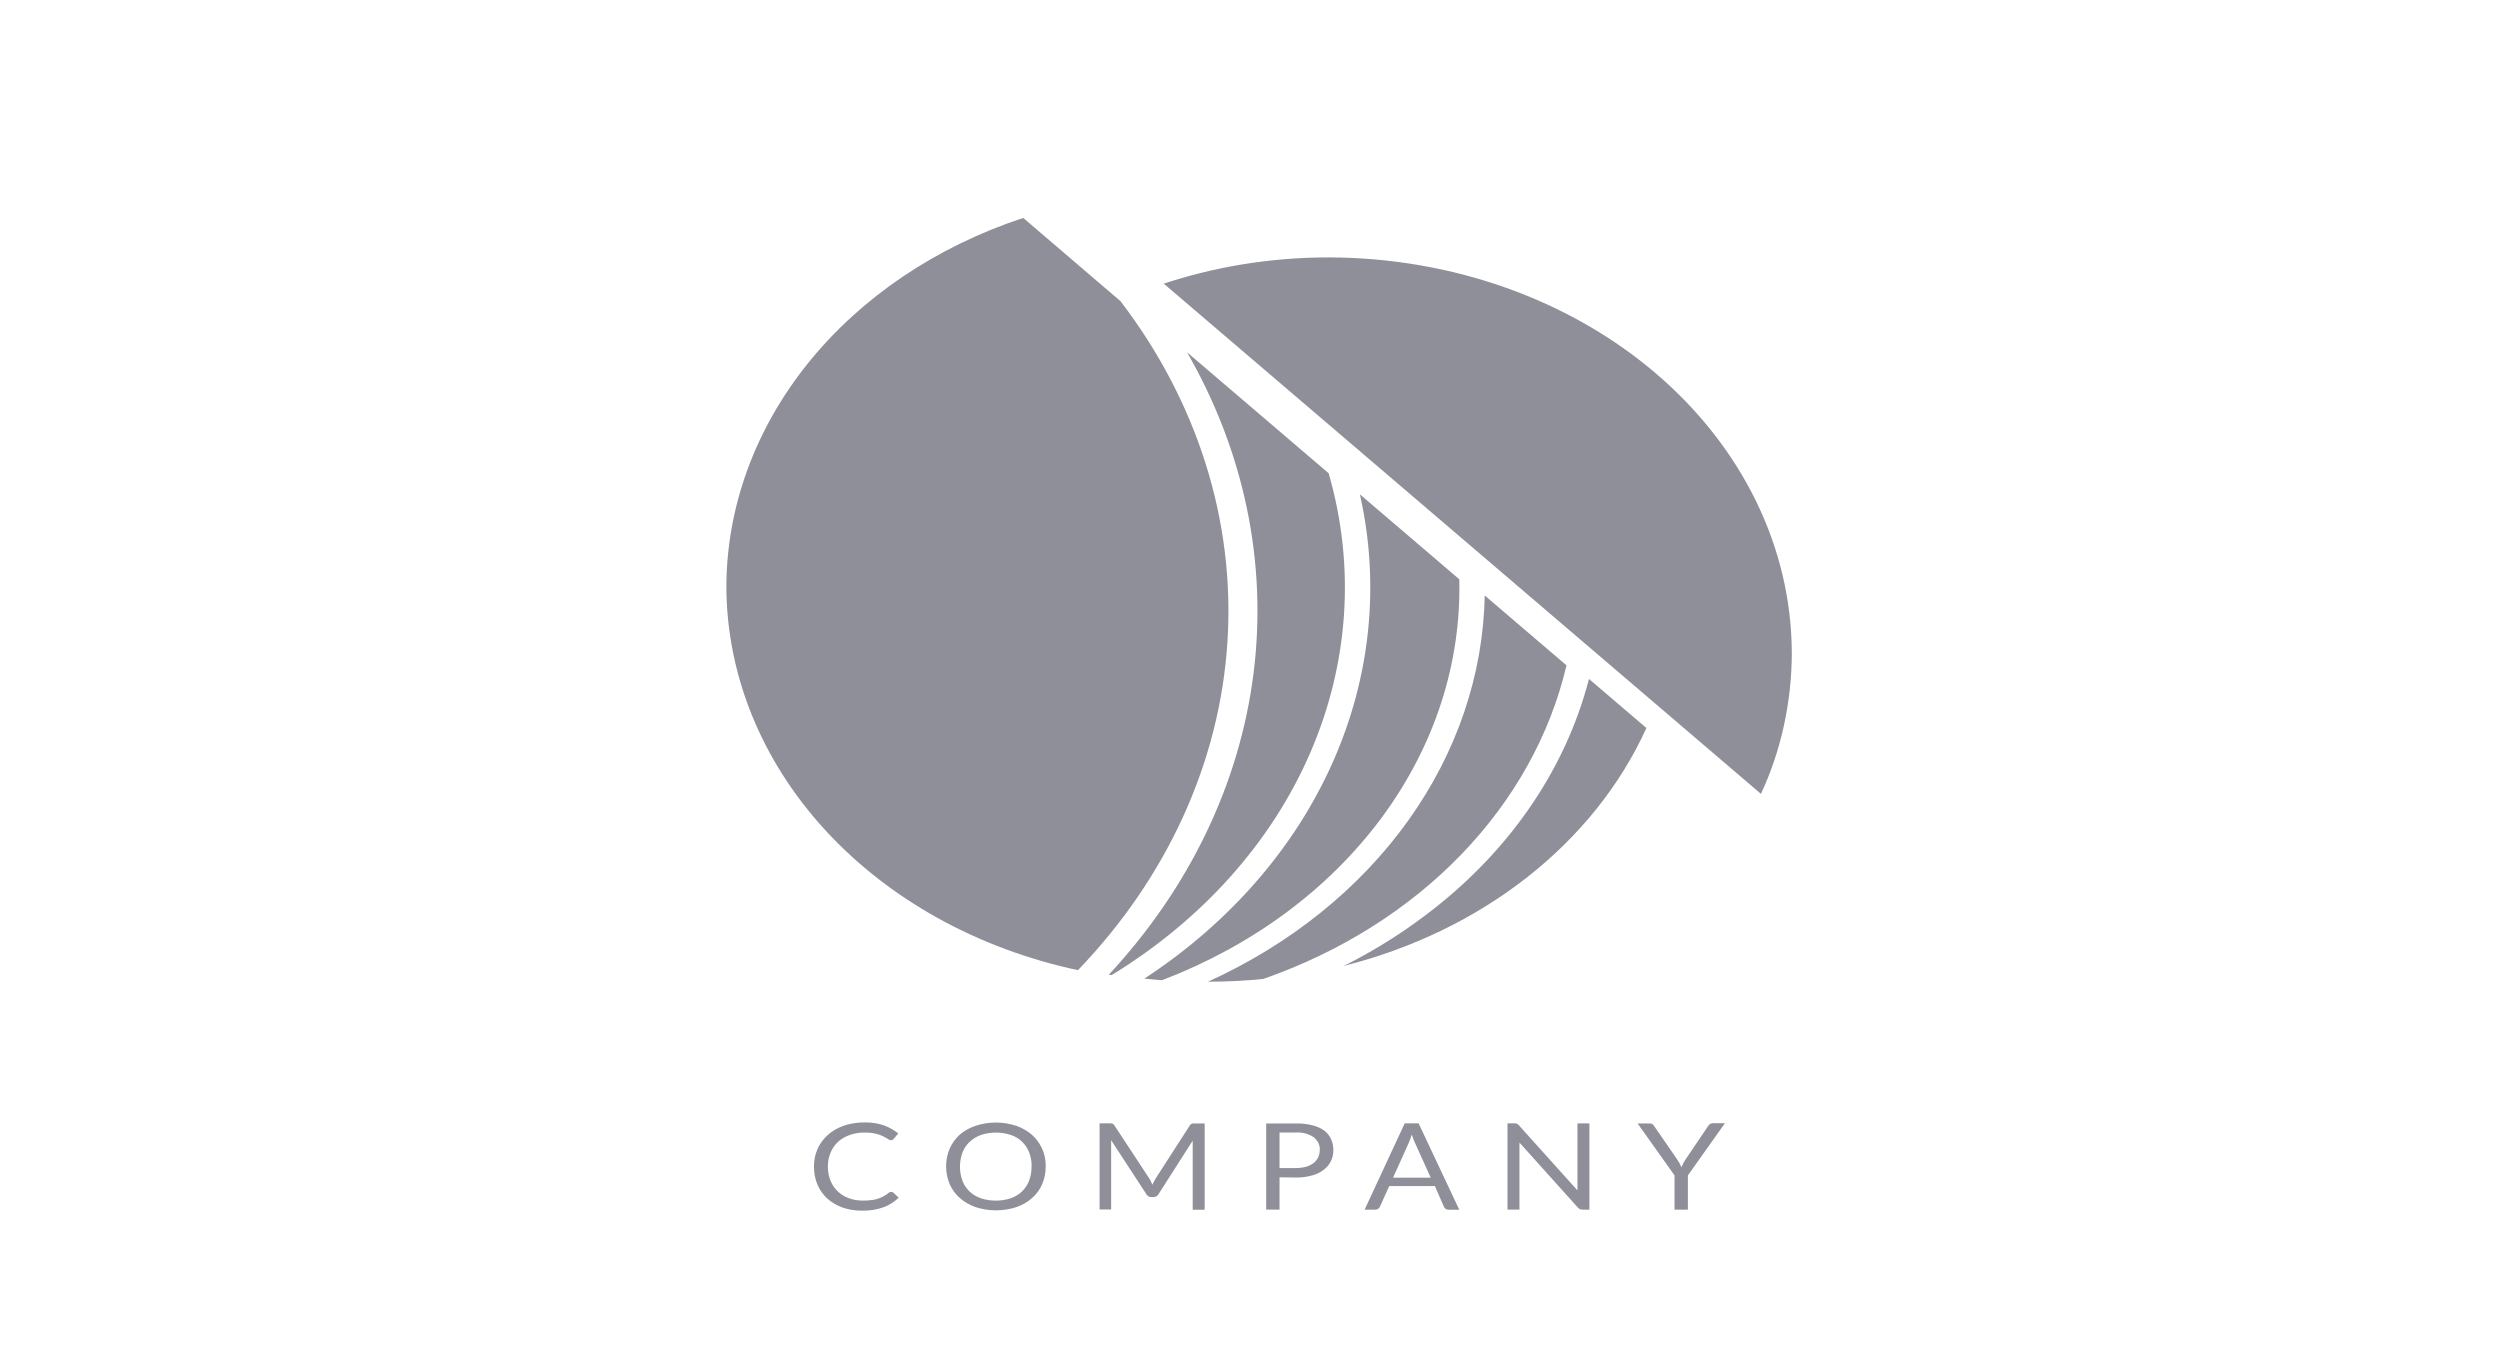
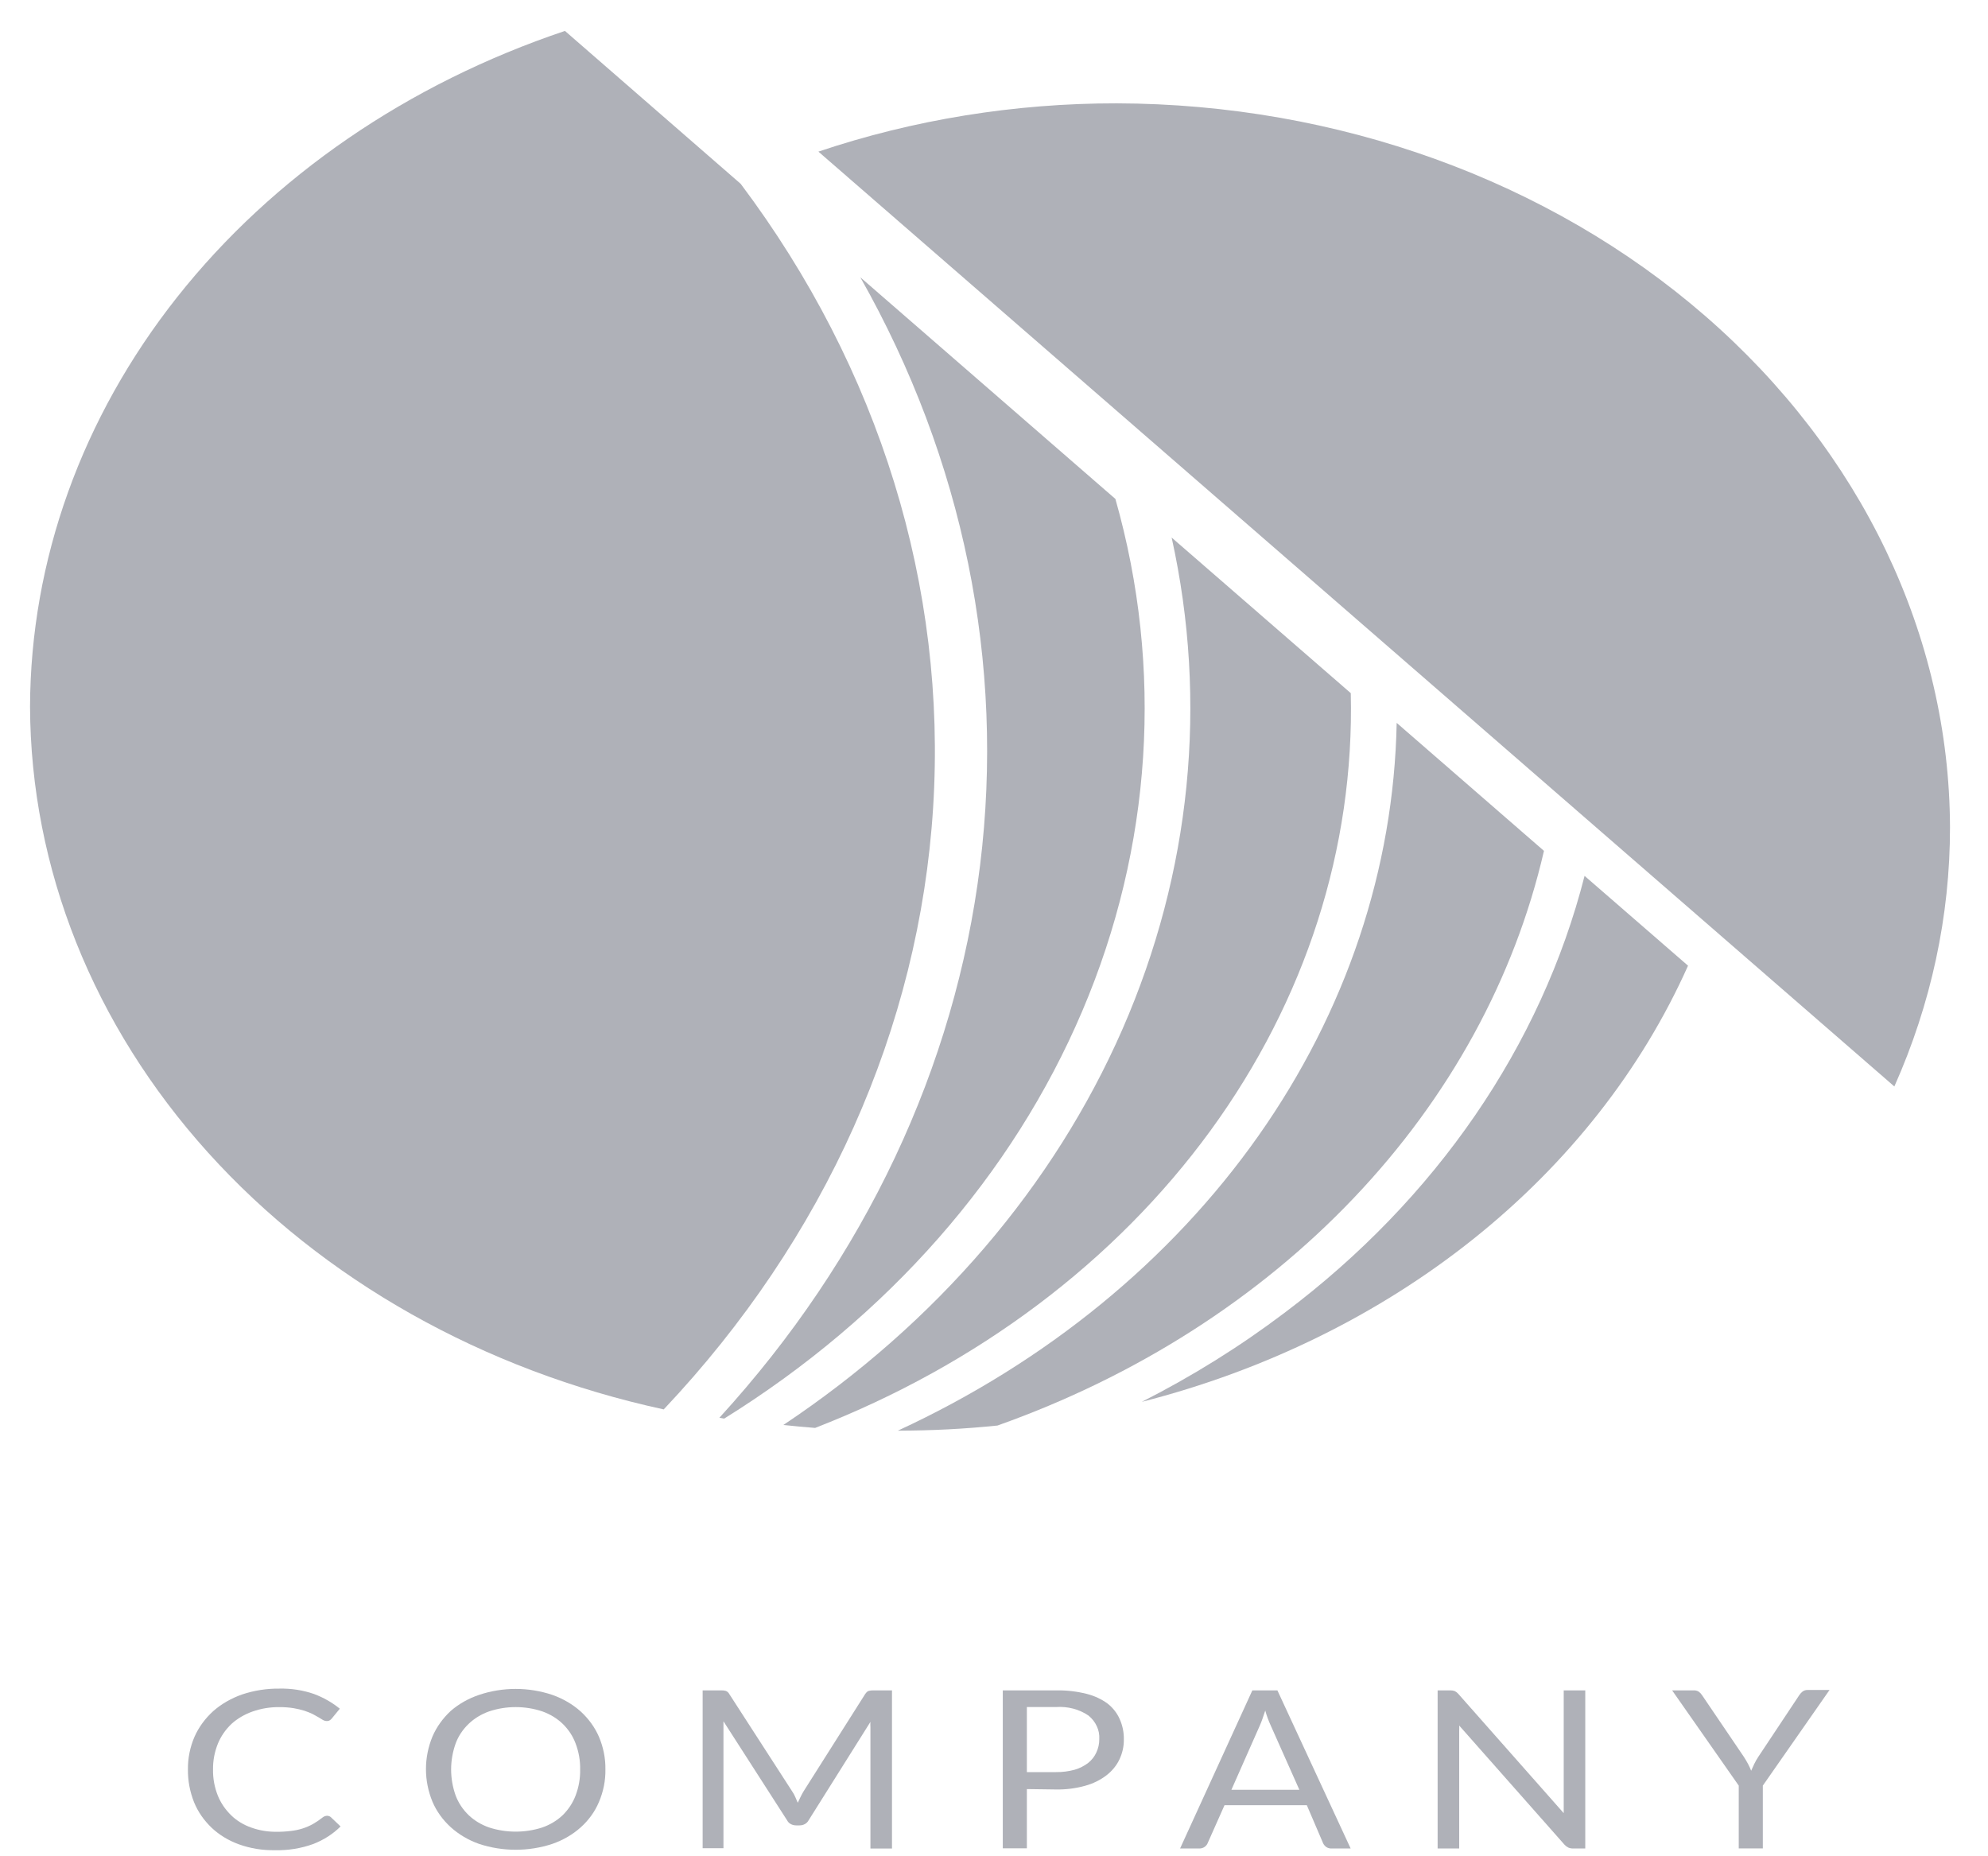
- <svg xmlns="http://www.w3.org/2000/svg" version="1.1" width="59" height="32" viewBox="0 0 59 32">
-   <path fill="#8e8f99" d="M21.034 28.127c0.010 0 0.019 0.003 0.027 0.006l-0.001-0c0.009 0.003 0.016 0.008 0.023 0.013l-0-0 0.126 0.119c-0.099 0.096-0.216 0.172-0.347 0.223l-0.007 0.002c-0.16 0.057-0.331 0.085-0.503 0.081-0.008 0-0.017 0-0.027 0-0.16 0-0.314-0.028-0.457-0.079l0.009 0.003c-0.138-0.049-0.256-0.122-0.357-0.213l0.001 0.001c-0.097-0.090-0.175-0.2-0.228-0.323l-0.002-0.006c-0.051-0.121-0.081-0.262-0.081-0.41 0-0.004 0-0.009 0-0.013v0.001c-0-0.004-0-0.009-0-0.014 0-0.148 0.032-0.289 0.090-0.416l-0.003 0.006c0.055-0.122 0.138-0.234 0.245-0.329 0.107-0.093 0.236-0.166 0.378-0.215 0.155-0.051 0.321-0.077 0.487-0.075 0.154-0.003 0.309 0.021 0.453 0.069 0.125 0.047 0.24 0.111 0.339 0.19l-0.106 0.127c-0.008 0.009-0.016 0.017-0.026 0.023l-0 0c-0.011 0.006-0.023 0.010-0.037 0.010-0.002 0-0.004-0-0.006-0l0 0c-0.017-0.001-0.033-0.006-0.046-0.014l0 0-0.057-0.034-0.078-0.043c-0.072-0.035-0.156-0.061-0.244-0.075l-0.005-0.001c-0.052-0.008-0.111-0.013-0.172-0.013-0.006 0-0.011 0-0.017 0h0.001c-0.004-0-0.008-0-0.013-0-0.121 0-0.237 0.021-0.345 0.059l0.007-0.002c-0.106 0.037-0.197 0.091-0.275 0.16l0.001-0.001c-0.079 0.074-0.139 0.16-0.178 0.254-0.041 0.095-0.065 0.207-0.065 0.323 0 0.004 0 0.008 0 0.012v-0.001c-0 0.004-0 0.008-0 0.013 0 0.118 0.024 0.23 0.067 0.332l-0.002-0.006c0.081 0.193 0.238 0.34 0.432 0.407l0.005 0.002c0.103 0.037 0.213 0.055 0.325 0.054 0.065 0.001 0.129-0.003 0.193-0.011 0.16-0.016 0.303-0.079 0.418-0.175l-0.001 0.001c0.016-0.013 0.037-0.021 0.060-0.022h0zM24.678 27.531c0.002 0.143-0.027 0.286-0.085 0.419-0.051 0.122-0.132 0.233-0.238 0.326s-0.232 0.166-0.373 0.213c-0.143 0.048-0.308 0.075-0.479 0.075s-0.336-0.028-0.49-0.079l0.011 0.003c-0.143-0.050-0.267-0.123-0.373-0.215l0.001 0.001c-0.101-0.090-0.182-0.199-0.237-0.323l-0.002-0.006c-0.054-0.124-0.085-0.268-0.085-0.42s0.031-0.296 0.088-0.427l-0.003 0.007c0.054-0.122 0.135-0.234 0.24-0.33 0.106-0.090 0.232-0.16 0.371-0.206 0.309-0.103 0.65-0.103 0.959 0 0.14 0.049 0.267 0.121 0.372 0.214 0.199 0.178 0.324 0.435 0.324 0.721 0 0.009-0 0.018-0 0.026l0-0.001zM24.346 27.531c0.003-0.114-0.017-0.229-0.059-0.337-0.077-0.196-0.234-0.345-0.431-0.409l-0.005-0.001c-0.104-0.035-0.224-0.055-0.349-0.055s-0.244 0.020-0.357 0.058l0.008-0.002c-0.104 0.036-0.193 0.090-0.267 0.16l0-0c-0.073 0.068-0.131 0.152-0.169 0.247l-0.002 0.005c-0.080 0.22-0.080 0.455 0 0.674 0.035 0.093 0.094 0.179 0.17 0.252 0.074 0.069 0.166 0.123 0.267 0.158 0.225 0.072 0.472 0.072 0.697 0 0.101-0.035 0.193-0.089 0.266-0.158 0.076-0.073 0.133-0.159 0.169-0.252 0.042-0.109 0.063-0.223 0.059-0.337zM27.163 27.885l0.033 0.075c0.013-0.027 0.024-0.051 0.037-0.075 0.012-0.026 0.026-0.050 0.041-0.074l0.806-1.251c0.016-0.022 0.030-0.035 0.046-0.040s0.035-0.007 0.054-0.007c0.004 0 0.009 0 0.013 0l-0.001-0h0.238v2.036h-0.282v-1.56c-0.001-0.011-0.001-0.023-0.001-0.035s0-0.025 0.001-0.037l-0 0.002-0.811 1.269c-0.011 0.020-0.027 0.036-0.047 0.046l-0.001 0c-0.020 0.011-0.043 0.017-0.068 0.017-0 0-0.001 0-0.001 0h-0.046c-0.001 0-0.001 0-0.002 0-0.025 0-0.048-0.006-0.069-0.018l0.001 0c-0.020-0.011-0.036-0.026-0.047-0.045l-0-0.001-0.834-1.278v1.634h-0.273v-2.032h0.238c0.003-0 0.007-0 0.011-0 0.020 0 0.039 0.003 0.057 0.007l-0.002-0c0.019 0.008 0.034 0.021 0.044 0.038l0 0 0.823 1.253c0.015 0.021 0.029 0.045 0.040 0.070l0.001 0.003zM30.197 27.784v0.762h-0.315v-2.033h0.703c0.133-0.002 0.266 0.013 0.393 0.045 0.102 0.025 0.197 0.067 0.278 0.126 0.067 0.052 0.121 0.12 0.156 0.197l0.001 0.003c0.037 0.083 0.055 0.171 0.054 0.26 0 0.003 0 0.006 0 0.009 0 0.186-0.089 0.35-0.227 0.454l-0.001 0.001c-0.079 0.060-0.173 0.106-0.274 0.133l-0.006 0.001c-0.107 0.030-0.229 0.048-0.356 0.048-0.008 0-0.016-0-0.025-0l-0.38-0.006zM30.197 27.566h0.382c0.083 0.001 0.166-0.010 0.245-0.031 0.067-0.019 0.126-0.049 0.178-0.088l-0.001 0.001c0.089-0.071 0.145-0.179 0.145-0.301 0-0.002 0-0.003-0-0.005v0c0-0.006 0.001-0.013 0.001-0.021 0-0.053-0.012-0.103-0.034-0.147l0.001 0.002c-0.027-0.055-0.064-0.102-0.11-0.138l-0.001-0.001c-0.106-0.070-0.235-0.111-0.374-0.111-0.017 0-0.035 0.001-0.052 0.002l0.002-0h-0.382v0.838zM34.437 28.549h-0.249c-0.001 0-0.003 0-0.004 0-0.024 0-0.046-0.007-0.065-0.019l0 0c-0.017-0.012-0.031-0.028-0.041-0.046l-0-0.001-0.214-0.492h-1.078l-0.222 0.491c-0.009 0.019-0.022 0.034-0.039 0.045l-0 0c-0.019 0.013-0.042 0.021-0.067 0.021-0.001 0-0.003-0-0.004-0h-0.249l0.946-2.037h0.328l0.959 2.037zM32.875 27.793h0.89l-0.375-0.829c-0.025-0.053-0.050-0.116-0.069-0.182l-0.002-0.009-0.036 0.106c-0.011 0.033-0.023 0.062-0.034 0.086l-0.373 0.829zM35.8 26.522c0.019 0.009 0.034 0.021 0.047 0.036l0 0 1.381 1.535v-1.581h0.282v2.036h-0.158c-0.002 0-0.003 0-0.005 0-0.022 0-0.042-0.004-0.061-0.012l0.001 0c-0.020-0.010-0.036-0.022-0.050-0.038l-0-0-1.378-1.534c0.001 0.011 0.001 0.023 0.001 0.035s-0 0.025-0.001 0.037l0-0.002v1.513h-0.282v-2.036h0.167c0.019-0.001 0.039 0.002 0.057 0.009zM39.834 27.739v0.809h-0.315v-0.809l-0.872-1.226h0.282c0.002-0 0.005-0 0.007-0 0.023 0 0.044 0.006 0.061 0.018l-0-0c0.017 0.013 0.031 0.029 0.042 0.046l0.546 0.791c0.037 0.052 0.070 0.112 0.094 0.175l0.002 0.005 0.041-0.087c0.015-0.032 0.034-0.063 0.054-0.093l0.538-0.797c0.012-0.017 0.025-0.031 0.041-0.043l0-0c0.017-0.013 0.039-0.020 0.062-0.020 0.002 0 0.004 0 0.006 0h0.285l-0.874 1.232zM27.007 23.095c0.137 0.015 0.276 0.027 0.417 0.038 2.129-0.813 3.929-2.145 5.177-3.828s1.887-3.642 1.838-5.634l-2.345-2.004c0.477 2.121 0.254 4.313-0.645 6.331-0.898 2.018-2.436 3.783-4.441 5.097z" />
-   <path fill="#8e8f99" d="M26.17 23.002l0.063 0.011c2.143-1.31 3.777-3.138 4.69-5.25s1.065-4.408 0.433-6.594l-3.341-2.854c1.351 2.346 1.895 4.972 1.569 7.571s-1.511 5.067-3.414 7.115zM37.5 16.024c-0.567 2.189-1.946 4.162-3.931 5.629-0.541 0.405-1.152 0.786-1.796 1.112l-0.071 0.033c1.616-0.406 3.102-1.123 4.342-2.097s2.202-2.178 2.811-3.52l-1.354-1.157z" />
-   <path fill="#8e8f99" d="M36.969 15.702l-1.929-1.648c-0.037 1.879-0.662 3.715-1.811 5.318s-2.779 2.914-4.721 3.796h0.010c0.456-0 0.907-0.024 1.35-0.070l-0.055 0.005c1.815-0.633 3.419-1.64 4.667-2.931s2.104-2.827 2.489-4.469zM26.449 7.112l-2.301-1.969c-2.057 0.679-3.827 1.873-5.077 3.426s-1.922 3.392-1.929 5.277c0.008 2.082 0.828 4.103 2.331 5.742s3.603 2.803 5.967 3.308c2.111-2.198 3.347-4.913 3.528-7.751s-0.702-5.651-2.52-8.032zM42.286 15.399c-0.009-2.471-1.161-4.838-3.206-6.585-2.044-1.747-4.815-2.731-7.706-2.739-0.007-0-0.016-0-0.025-0-1.388 0-2.723 0.227-3.97 0.647l0.088-0.026 14.091 12.039c0.459-0.98 0.727-2.127 0.729-3.337v-0.001z" />
+ <svg xmlns="http://www.w3.org/2000/svg" width="45" height="42" viewBox="0 0 45 42" fill="none">
+   <path d="M7.406 41.101C7.422 41.102 7.438 41.105 7.452 41.111C7.467 41.116 7.48 41.124 7.491 41.135L7.709 41.343C7.54 41.512 7.33 41.647 7.095 41.739C6.82 41.839 6.524 41.888 6.226 41.881C5.945 41.886 5.667 41.841 5.408 41.748C5.174 41.663 4.964 41.536 4.792 41.374C4.616 41.206 4.48 41.01 4.393 40.796C4.298 40.557 4.251 40.306 4.254 40.054C4.251 39.8 4.301 39.548 4.404 39.31C4.5 39.095 4.643 38.899 4.827 38.732C5.013 38.569 5.236 38.441 5.481 38.355C5.75 38.265 6.036 38.22 6.324 38.223C6.591 38.217 6.857 38.258 7.106 38.344C7.322 38.425 7.521 38.538 7.692 38.678L7.51 38.9C7.497 38.916 7.482 38.93 7.463 38.941C7.442 38.953 7.416 38.959 7.39 38.957C7.362 38.956 7.334 38.947 7.311 38.934L7.213 38.874L7.076 38.798C7.017 38.77 6.956 38.746 6.894 38.725C6.813 38.7 6.73 38.68 6.646 38.666C6.539 38.649 6.43 38.641 6.321 38.642C6.114 38.64 5.908 38.674 5.716 38.742C5.537 38.805 5.375 38.9 5.241 39.021C5.105 39.15 5.001 39.302 4.933 39.467C4.857 39.655 4.819 39.854 4.822 40.054C4.818 40.257 4.856 40.459 4.933 40.651C5 40.815 5.103 40.965 5.236 41.094C5.361 41.215 5.516 41.309 5.689 41.369C5.867 41.433 6.058 41.465 6.25 41.464C6.361 41.465 6.473 41.459 6.583 41.445C6.763 41.426 6.935 41.372 7.087 41.286C7.164 41.242 7.236 41.193 7.303 41.139C7.331 41.116 7.367 41.103 7.406 41.101Z" fill="#AFB1B8" />
+   <path d="M13.704 40.054C13.708 40.305 13.658 40.555 13.557 40.791C13.468 41.004 13.328 41.199 13.146 41.363C12.964 41.526 12.745 41.654 12.502 41.738C11.968 41.915 11.378 41.915 10.844 41.738C10.603 41.653 10.385 41.524 10.204 41.361C10.022 41.195 9.881 40.999 9.789 40.783C9.593 40.306 9.593 39.785 9.789 39.308C9.882 39.092 10.023 38.895 10.204 38.727C10.386 38.569 10.604 38.446 10.844 38.365C11.377 38.185 11.969 38.185 12.502 38.365C12.744 38.45 12.963 38.578 13.145 38.741C13.325 38.906 13.465 39.1 13.557 39.312C13.658 39.55 13.708 39.801 13.704 40.054ZM13.132 40.054C13.136 39.853 13.101 39.653 13.028 39.462C12.967 39.298 12.868 39.147 12.736 39.019C12.609 38.897 12.451 38.801 12.276 38.739C11.888 38.609 11.458 38.609 11.071 38.739C10.895 38.801 10.738 38.897 10.61 39.019C10.477 39.146 10.376 39.297 10.315 39.462C10.177 39.847 10.177 40.26 10.315 40.646C10.377 40.81 10.477 40.961 10.61 41.089C10.738 41.21 10.895 41.305 11.071 41.366C11.459 41.492 11.887 41.492 12.276 41.366C12.451 41.305 12.608 41.21 12.736 41.089C12.867 40.96 12.966 40.809 13.028 40.646C13.101 40.455 13.136 40.255 13.132 40.054Z" fill="#AFB1B8" />
+   <path d="M18.001 40.675L18.058 40.807C18.08 40.76 18.099 40.717 18.121 40.675C18.142 40.63 18.166 40.587 18.192 40.544L19.585 38.344C19.613 38.306 19.637 38.282 19.664 38.275C19.701 38.265 19.74 38.261 19.779 38.263H20.191V41.843H19.703V39.211C19.703 39.178 19.703 39.14 19.703 39.099C19.7 39.059 19.7 39.017 19.703 38.976L18.301 41.208C18.283 41.241 18.255 41.269 18.219 41.289C18.183 41.309 18.142 41.319 18.099 41.319H18.02C17.978 41.319 17.936 41.309 17.9 41.289C17.864 41.27 17.836 41.241 17.819 41.208L16.376 38.962C16.376 39.005 16.376 39.047 16.376 39.09C16.376 39.133 16.376 39.17 16.376 39.204V41.835H15.905V38.263H16.316C16.355 38.261 16.394 38.265 16.431 38.275C16.465 38.29 16.492 38.314 16.507 38.344L17.93 40.547C17.958 40.587 17.982 40.63 18.001 40.675Z" fill="#AFB1B8" />
+   <path d="M23.244 40.497V41.838H22.699V38.263H23.915C24.145 38.259 24.373 38.286 24.594 38.341C24.77 38.385 24.934 38.461 25.074 38.564C25.195 38.661 25.288 38.781 25.346 38.915C25.411 39.06 25.442 39.216 25.439 39.372C25.442 39.529 25.407 39.684 25.338 39.829C25.273 39.966 25.172 40.088 25.044 40.187C24.904 40.294 24.739 40.375 24.561 40.423C24.349 40.482 24.127 40.51 23.904 40.506L23.244 40.497ZM23.244 40.113H23.904C24.047 40.115 24.19 40.096 24.327 40.059C24.439 40.026 24.543 39.973 24.632 39.905C24.714 39.839 24.777 39.758 24.817 39.668C24.862 39.572 24.884 39.47 24.883 39.367C24.889 39.268 24.871 39.168 24.828 39.076C24.786 38.983 24.721 38.9 24.637 38.832C24.429 38.69 24.168 38.622 23.904 38.64H23.244V40.113Z" fill="#AFB1B8" />
+   <path d="M30.573 41.842H30.142C30.099 41.844 30.057 41.832 30.022 41.809C29.991 41.787 29.967 41.758 29.951 41.726L29.581 40.862H27.718L27.334 41.726C27.32 41.758 27.296 41.786 27.266 41.807C27.231 41.831 27.188 41.844 27.143 41.842H26.712L28.348 38.263H28.915L30.573 41.842ZM27.874 40.513H29.412L28.763 39.056C28.713 38.947 28.672 38.834 28.64 38.72L28.577 38.907C28.558 38.964 28.536 39.016 28.517 39.059L27.874 40.513Z" fill="#AFB1B8" />
+   <path d="M32.929 38.279C32.961 38.295 32.989 38.317 33.011 38.343L35.396 41.042C35.396 40.999 35.396 40.956 35.396 40.916C35.396 40.876 35.396 40.836 35.396 40.798V38.263H35.884V41.842H35.612C35.573 41.843 35.534 41.836 35.5 41.821C35.466 41.804 35.437 41.782 35.413 41.755L33.03 39.059C33.032 39.1 33.032 39.141 33.03 39.182C33.03 39.222 33.03 39.258 33.03 39.291V41.842H32.542V38.263H32.831C32.864 38.262 32.898 38.268 32.929 38.279Z" fill="#AFB1B8" />
+   <path d="M39.903 40.419V41.84H39.358V40.419L37.85 38.263H38.338C38.38 38.261 38.422 38.272 38.455 38.294C38.485 38.317 38.51 38.344 38.529 38.374L39.472 39.765C39.51 39.824 39.543 39.879 39.57 39.931C39.598 39.983 39.62 40.033 39.639 40.082L39.709 39.928C39.736 39.872 39.767 39.818 39.802 39.765L40.732 38.365C40.751 38.337 40.775 38.312 40.803 38.289C40.835 38.265 40.877 38.252 40.92 38.254H41.413L39.903 40.419Z" fill="#AFB1B8" />
+   <path d="M17.731 32.256C17.968 32.282 18.209 32.303 18.451 32.322C22.13 30.893 25.242 28.552 27.399 25.594C29.555 22.636 30.66 19.191 30.576 15.69L26.521 12.168C27.346 15.895 26.96 19.748 25.408 23.296C23.855 26.844 21.198 29.946 17.731 32.256Z" fill="#AFB1B8" />
+   <path d="M16.284 32.092L16.393 32.111C20.097 29.809 22.921 26.595 24.499 22.884C26.078 19.173 26.339 15.135 25.248 11.294L19.474 6.277C21.809 10.401 22.75 15.016 22.185 19.586C21.62 24.156 19.574 28.493 16.284 32.092Z" fill="#AFB1B8" />
+   <path d="M35.868 19.826C34.887 23.673 32.504 27.142 29.073 29.719C28.072 30.476 26.991 31.15 25.845 31.732C28.639 31.019 31.206 29.758 33.35 28.046C35.494 26.334 37.157 24.217 38.21 21.859L35.868 19.826Z" fill="#AFB1B8" />
+   <path d="M34.949 19.26L31.615 16.363C31.551 19.666 30.47 22.894 28.485 25.711C26.499 28.529 23.681 30.833 20.324 32.384H20.341C21.089 32.383 21.836 32.345 22.579 32.268C25.716 31.155 28.488 29.385 30.646 27.115C32.805 24.846 34.283 22.147 34.949 19.26Z" fill="#AFB1B8" />
+   <path d="M16.766 4.161L12.788 0.7C9.232 1.894 6.174 3.993 4.013 6.722C1.853 9.451 0.691 12.684 0.68 15.996H0.68C0.693 19.656 2.111 23.208 4.709 26.089C7.307 28.97 10.937 31.016 15.024 31.903C18.672 28.041 20.808 23.269 21.122 18.28C21.435 13.291 19.909 8.345 16.766 4.161Z" fill="#AFB1B8" />
+   <path d="M44.14 18.727C44.126 14.385 42.134 10.224 38.6 7.153C35.066 4.083 30.276 2.352 25.278 2.339C22.969 2.337 20.679 2.708 18.525 3.432L42.88 24.593C43.714 22.722 44.141 20.733 44.14 18.727Z" fill="#AFB1B8" />
</svg>
